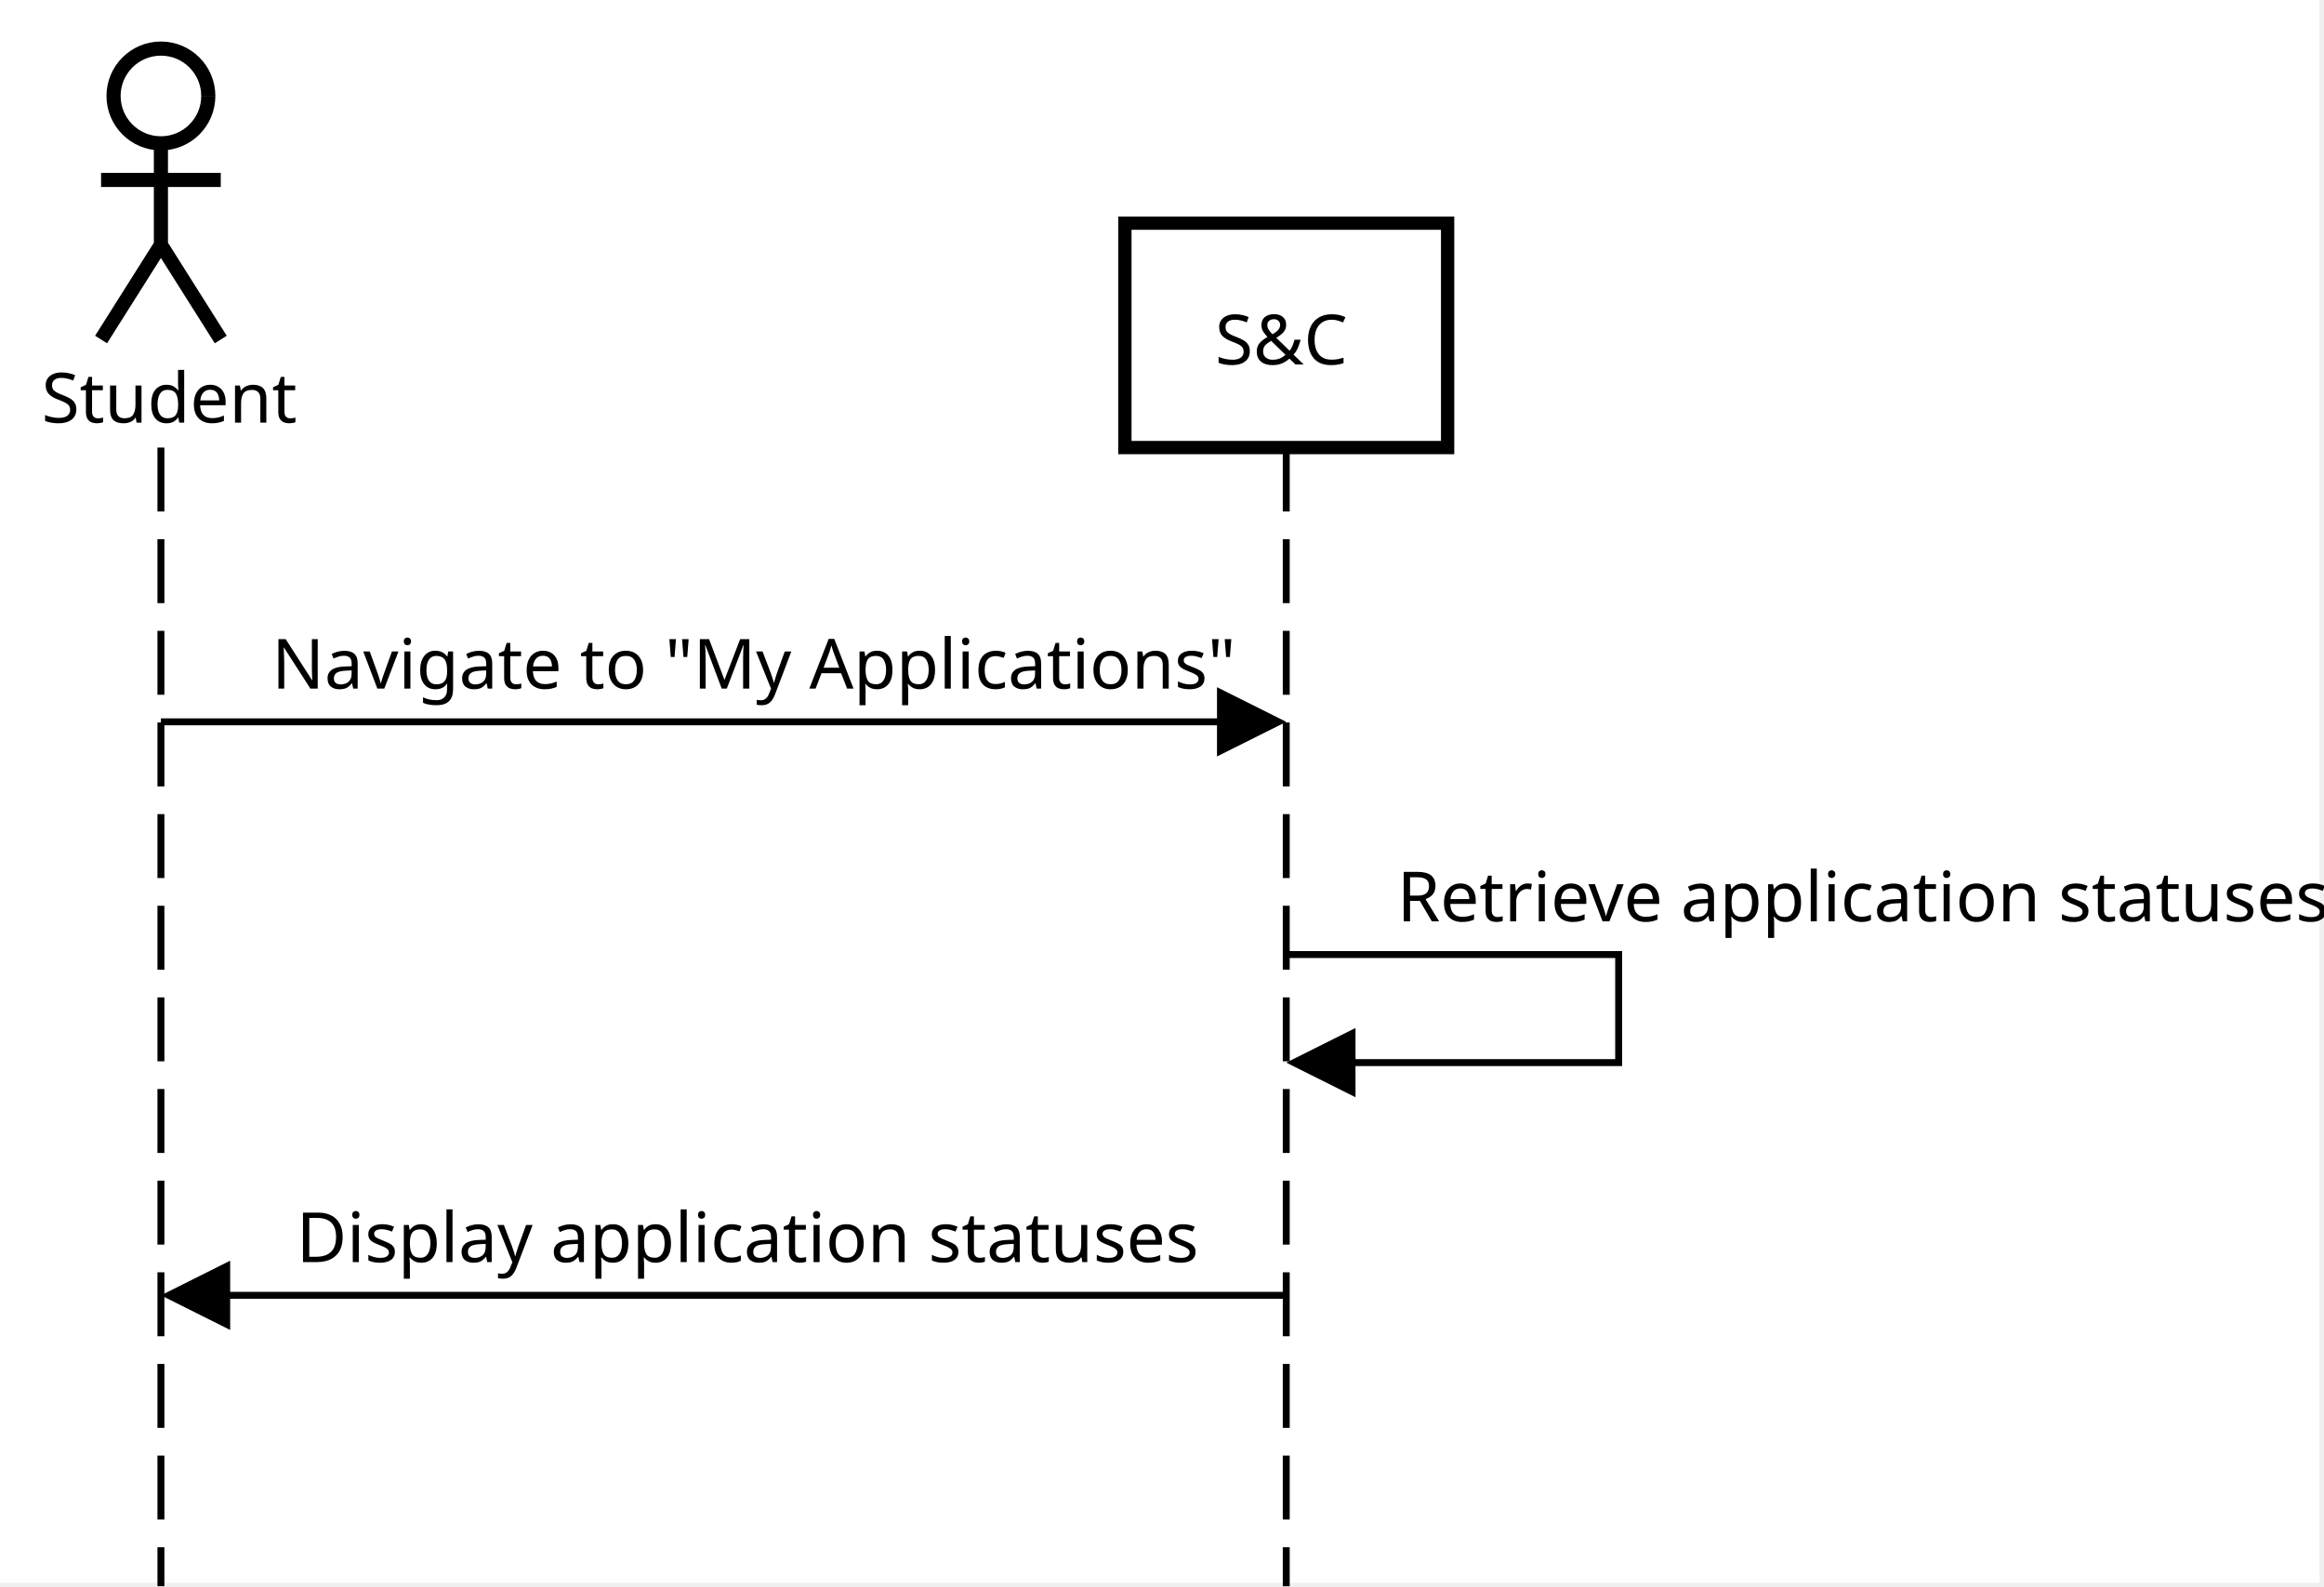
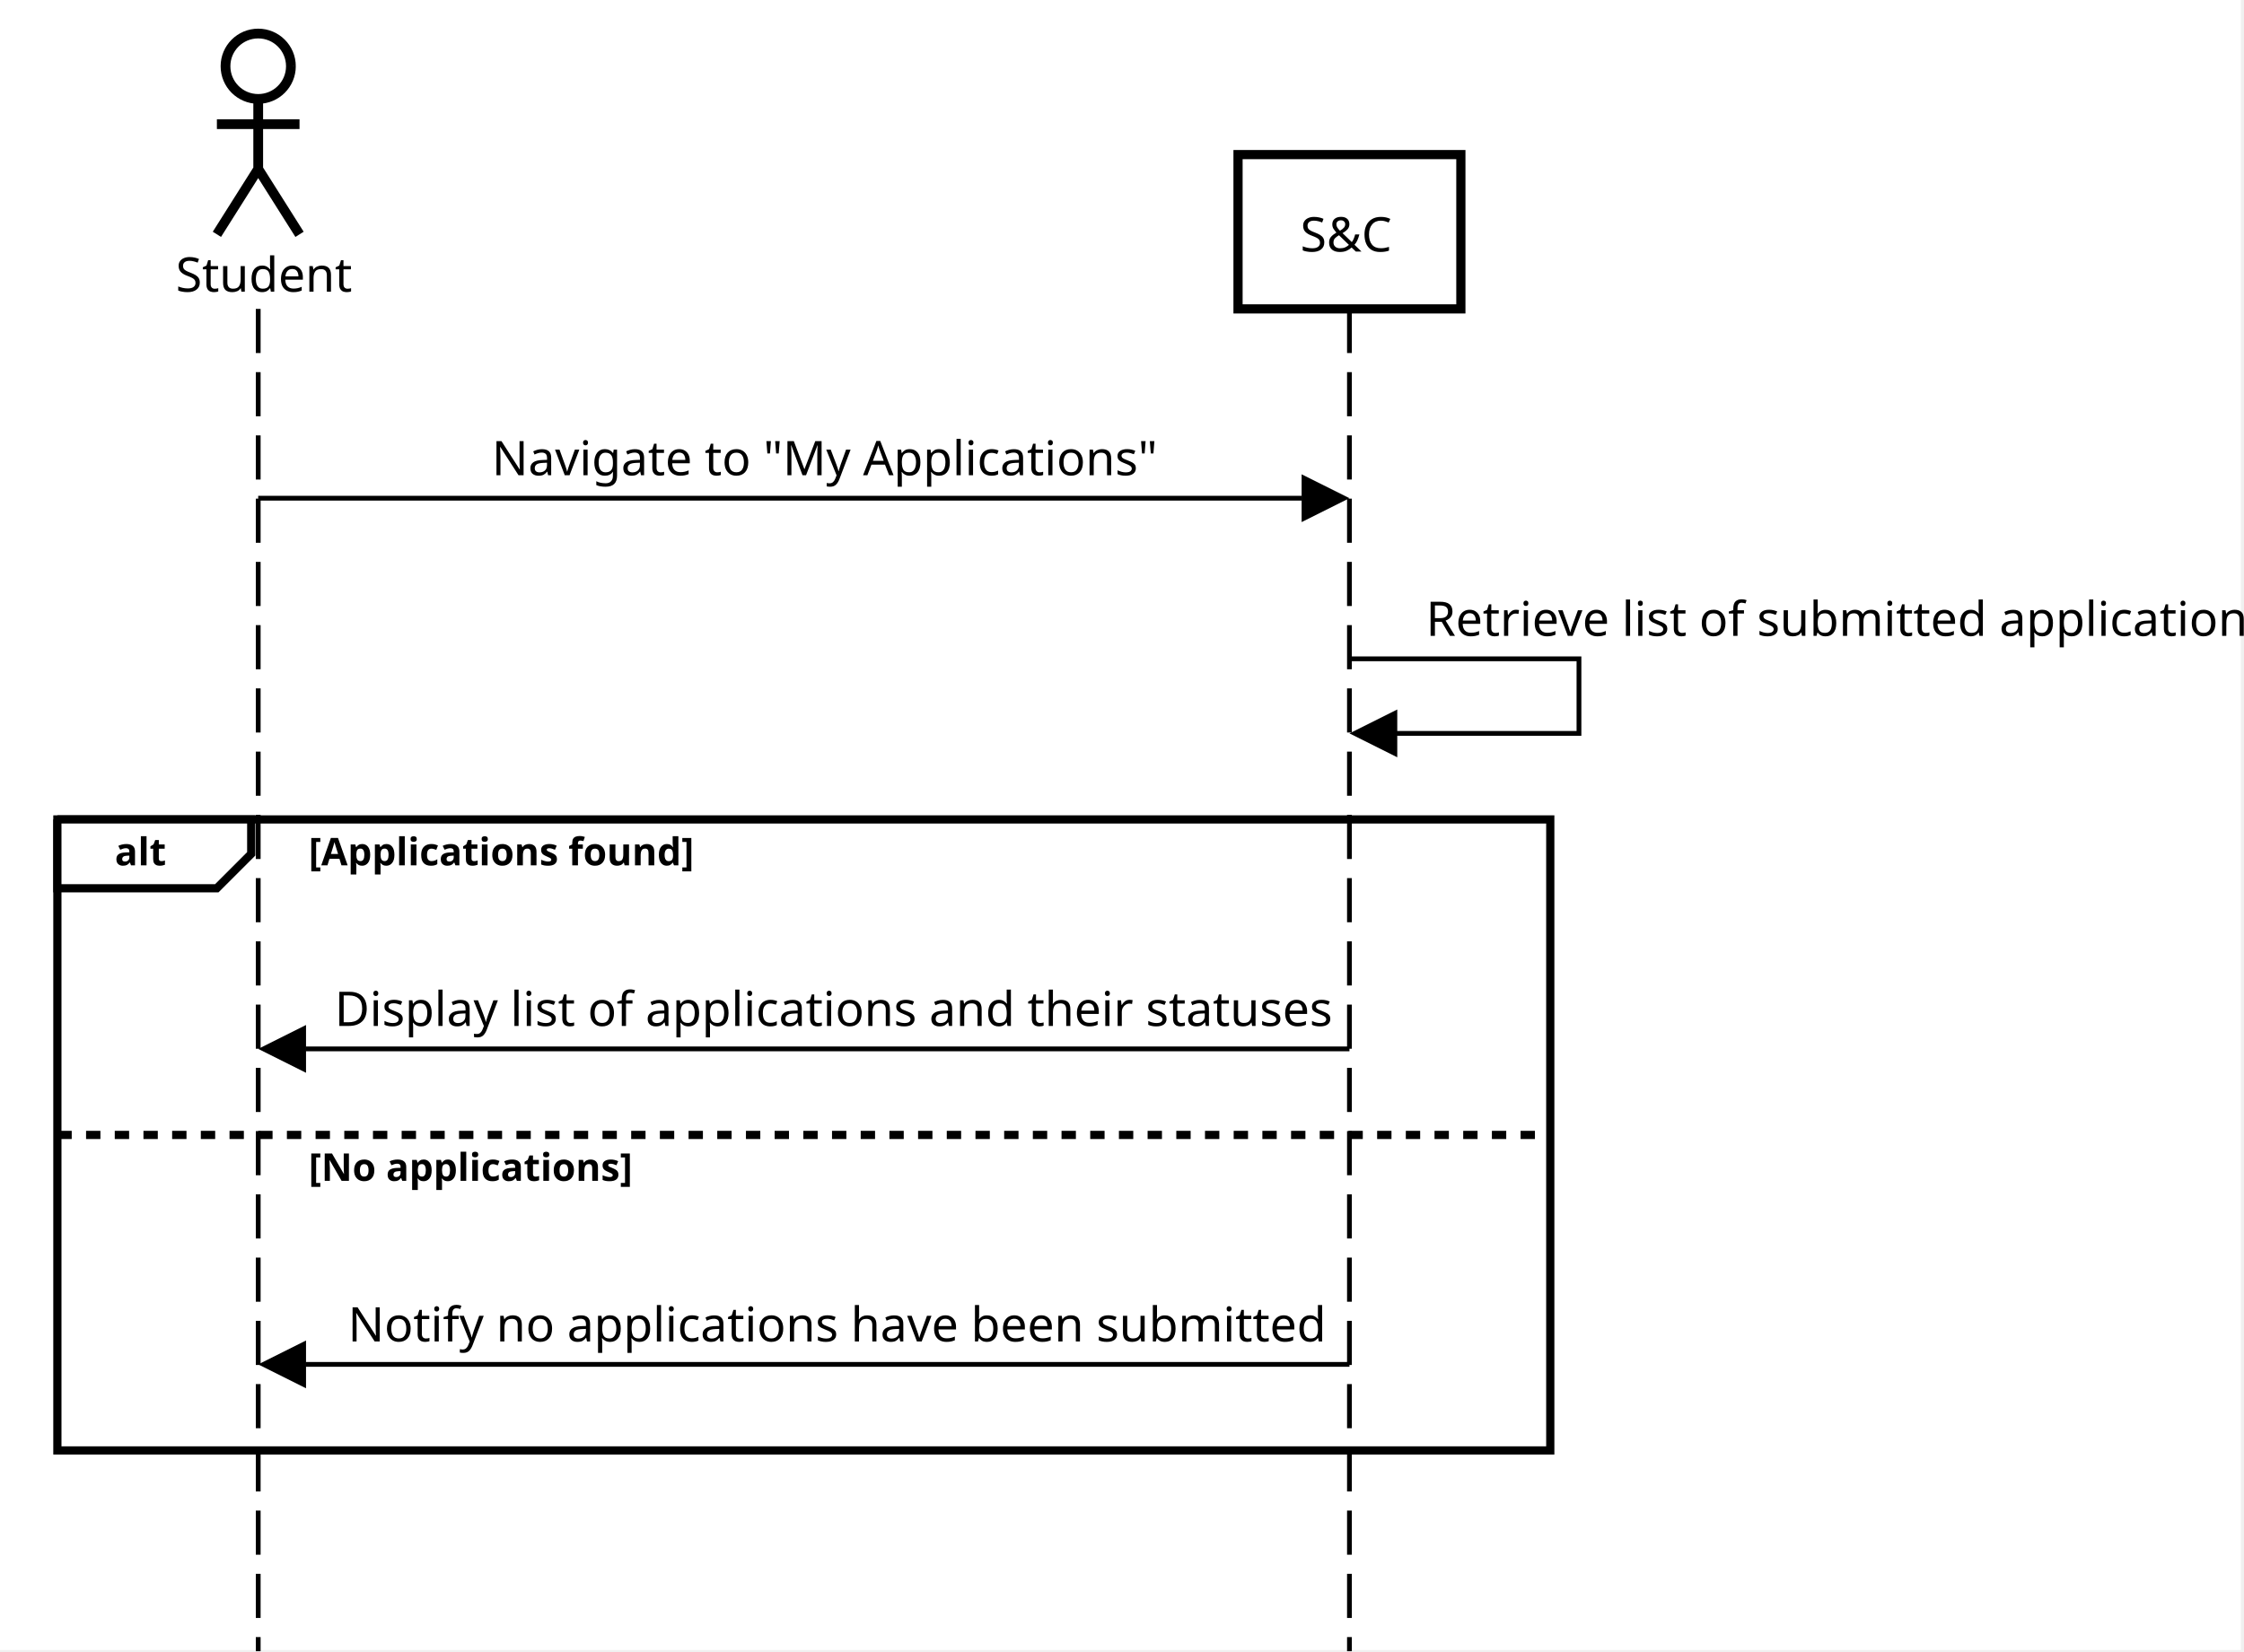
- <svg xmlns="http://www.w3.org/2000/svg" version="1.1" width="491.953" height="335.739">
+ <svg xmlns="http://www.w3.org/2000/svg" version="1.1" width="687.975" height="506.379">
  <defs />
  <g>
    <g />
    <g />
    <g />
    <g />
    <g />
    <g />
    <g />
    <g />
    <g />
    <g />
    <g />
    <g />
    <g />
    <g />
    <g />
    <g />
    <g />
    <g />
    <g />
    <g />
+     <g />
+     <g />
+     <g />
+     <g />
+     <g />
+     <g />
+     <g />
+     <g />
+     <g />
+     <g />
+     <g />
+     <g />
+     <g />
+     <g />
+     <g />
+     <g />
+     <g />
+     <g />
+     <g />
+     <g />
+     <g />
+     <g />
+     <g />
+     <g />
+     <g />
+     <g />
    <g>
-       <rect fill="white" stroke="none" x="0" y="0" width="491" height="335" />
+       <rect fill="white" stroke="none" x="0" y="0" width="687" height="506" />
    </g>
    <g />
    <g>
-       <path fill="none" stroke="black" paint-order="fill stroke markers" d=" M 34.064 94.732 L 34.064 335.739" stroke-miterlimit="10" stroke-width="1.466" stroke-dasharray="13.532,5.864" />
-       <path fill="none" stroke="black" paint-order="fill stroke markers" d=" M 272.278 94.732 L 272.278 335.739" stroke-miterlimit="10" stroke-width="1.466" stroke-dasharray="13.532,5.864" />
+       <path fill="none" stroke="black" paint-order="fill stroke markers" d=" M 79.163 94.732 L 79.163 506.379" stroke-miterlimit="10" stroke-width="1.466" stroke-dasharray="13.532,5.864" />
+       <path fill="none" stroke="black" paint-order="fill stroke markers" d=" M 413.719 94.732 L 413.719 506.379" stroke-miterlimit="10" stroke-width="1.466" stroke-dasharray="13.532,5.864" />
    </g>
    <g>
      <g>
-         <path fill="white" stroke="black" paint-order="fill stroke markers" d=" M 44.092 20.318 A 10.027 10.027 0 1 1 44.092 20.308 M 34.064 30.346 L 34.064 51.808 M 21.398 38.086 L 46.73 38.086 M 34.064 51.808 L 21.398 71.862 M 34.064 51.808 L 46.73 71.862" stroke-miterlimit="10" stroke-width="2.991" stroke-dasharray="" />
+         <path fill="white" stroke="black" paint-order="fill stroke markers" d=" M 89.19 20.318 A 10.027 10.027 0 1 1 89.19 20.308 M 79.163 30.346 L 79.163 51.808 M 66.497 38.086 L 91.829 38.086 M 79.163 51.808 L 66.497 71.862 M 79.163 51.808 L 91.829 71.862" stroke-miterlimit="10" stroke-width="2.991" stroke-dasharray="" />
      </g>
      <g>
        <g />
-         <text fill="black" stroke="none" font-family="sans-serif" font-size="11pt" font-style="normal" font-weight="normal" text-decoration="normal" x="8.796" y="89.454" text-anchor="start" dominant-baseline="alphabetic" xml:space="preserve">Student</text>
+         <text fill="black" stroke="none" font-family="sans-serif" font-size="11pt" font-style="normal" font-weight="normal" text-decoration="normal" x="53.894" y="89.454" text-anchor="start" dominant-baseline="alphabetic" xml:space="preserve">Student</text>
      </g>
      <path fill="none" stroke="none" />
      <g>
-         <path fill="white" stroke="black" paint-order="fill stroke markers" d=" M 238.12 47.234 L 306.437 47.234 L 306.437 94.732 L 238.12 94.732 L 238.12 47.234 Z" stroke-miterlimit="10" stroke-width="2.815" stroke-dasharray="" />
+         <path fill="white" stroke="black" paint-order="fill stroke markers" d=" M 379.56 47.41 L 447.878 47.41 L 447.878 94.732 L 379.56 94.732 L 379.56 47.41 Z" stroke-miterlimit="10" stroke-width="2.815" stroke-dasharray="" />
      </g>
      <g>
-         <g />
-         <text fill="black" stroke="none" font-family="sans-serif" font-size="11pt" font-style="normal" font-weight="normal" text-decoration="normal" x="257.207" y="77.14" text-anchor="start" dominant-baseline="alphabetic" xml:space="preserve">S&amp;C</text>
+         <text fill="black" stroke="none" font-family="sans-serif" font-size="11pt" font-style="normal" font-weight="normal" text-decoration="normal" x="398.647" y="77.14" text-anchor="start" dominant-baseline="alphabetic" xml:space="preserve">S&amp;C</text>
      </g>
    </g>
    <g>
      <g>
-         <rect fill="white" stroke="none" x="54.881" y="129.915" width="196.58" height="22.869" />
-         <text fill="black" stroke="none" font-family="sans-serif" font-size="11pt" font-style="normal" font-weight="normal" text-decoration="normal" x="57.52" y="145.748" text-anchor="start" dominant-baseline="alphabetic" xml:space="preserve">Navigate to "My Applications"</text>
+         <rect fill="white" stroke="none" x="148.151" y="129.915" width="196.58" height="22.869" />
+         <text fill="black" stroke="none" font-family="sans-serif" font-size="11pt" font-style="normal" font-weight="normal" text-decoration="normal" x="150.79" y="145.748" text-anchor="start" dominant-baseline="alphabetic" xml:space="preserve">Navigate to "My Applications"</text>
      </g>
      <g>
-         <path fill="none" stroke="black" paint-order="fill stroke markers" d=" M 34.064 152.784 L 257.794 152.784" stroke-miterlimit="10" stroke-width="1.466" stroke-dasharray="" />
-         <g transform="translate(272.2784,152.7844) translate(-272.2784,-152.7844)">
-           <path fill="black" stroke="none" paint-order="stroke fill markers" d=" M 257.619 145.455 L 272.278 152.784 L 257.619 160.114 Z" />
+         <path fill="none" stroke="black" paint-order="fill stroke markers" d=" M 79.163 152.784 L 399.235 152.784" stroke-miterlimit="10" stroke-width="1.466" stroke-dasharray="" />
+         <g transform="translate(413.7191,152.7844) translate(-413.7191,-152.7844)">
+           <path fill="black" stroke="none" paint-order="stroke fill markers" d=" M 399.059 145.455 L 413.719 152.784 L 399.059 160.114 Z" />
        </g>
      </g>
      <g>
-         <rect fill="white" stroke="none" x="293.095" y="179.172" width="192.7" height="22.869" />
-         <text fill="black" stroke="none" font-family="sans-serif" font-size="11pt" font-style="normal" font-weight="normal" text-decoration="normal" x="295.734" y="195.005" text-anchor="start" dominant-baseline="alphabetic" xml:space="preserve">Retrieve application statuses</text>
+         <rect fill="white" stroke="none" x="434.536" y="179.172" width="247.282" height="22.869" />
+         <text fill="black" stroke="none" font-family="sans-serif" font-size="11pt" font-style="normal" font-weight="normal" text-decoration="normal" x="437.175" y="195.005" text-anchor="start" dominant-baseline="alphabetic" xml:space="preserve">Retrieve list of submitted applications</text>
      </g>
      <g>
-         <path fill="none" stroke="black" paint-order="fill stroke markers" d=" M 272.278 202.041 L 342.645 202.041 L 342.645 224.911 L 286.762 224.911" stroke-miterlimit="10" stroke-width="1.466" stroke-dasharray="" />
-         <g transform="translate(272.2784,224.9106) translate(-272.2784,-224.9106)">
-           <path fill="black" stroke="none" paint-order="stroke fill markers" d=" M 286.938 217.581 L 272.278 224.911 L 286.938 232.241 Z" />
+         <path fill="none" stroke="black" paint-order="fill stroke markers" d=" M 413.719 202.041 L 484.086 202.041 L 484.086 224.911 L 428.203 224.911" stroke-miterlimit="10" stroke-width="1.466" stroke-dasharray="" />
+         <g transform="translate(413.7191,224.9106) translate(-413.7191,-224.9106)">
+           <path fill="black" stroke="none" paint-order="stroke fill markers" d=" M 428.379 217.581 L 413.719 224.911 L 428.379 232.241 Z" />
        </g>
      </g>
      <g>
-         <rect fill="white" stroke="none" x="60.082" y="251.298" width="186.179" height="22.869" />
-         <text fill="black" stroke="none" font-family="sans-serif" font-size="11pt" font-style="normal" font-weight="normal" text-decoration="normal" x="62.72" y="267.131" text-anchor="start" dominant-baseline="alphabetic" xml:space="preserve">Display application statuses</text>
+         <rect fill="white" stroke="none" x="99.98" y="298.796" width="292.922" height="22.869" />
+         <text fill="black" stroke="none" font-family="sans-serif" font-size="11pt" font-style="normal" font-weight="normal" text-decoration="normal" x="102.619" y="314.629" text-anchor="start" dominant-baseline="alphabetic" xml:space="preserve">Display list of applications and their statuses</text>
      </g>
      <g>
-         <path fill="none" stroke="black" paint-order="fill stroke markers" d=" M 272.278 274.168 L 48.548 274.168" stroke-miterlimit="10" stroke-width="1.466" stroke-dasharray="" />
-         <g transform="translate(34.0643,274.1675) translate(-34.0643,-274.1675)">
-           <path fill="black" stroke="none" paint-order="stroke fill markers" d=" M 48.724 266.838 L 34.064 274.168 L 48.724 281.497 Z" />
+         <path fill="none" stroke="black" paint-order="fill stroke markers" d=" M 413.719 321.665 L 93.647 321.665" stroke-miterlimit="10" stroke-width="1.466" stroke-dasharray="" />
+         <g transform="translate(79.16291,321.6653) translate(-79.16291,-321.6653)">
+           <path fill="black" stroke="none" paint-order="stroke fill markers" d=" M 93.823 314.335 L 79.163 321.665 L 93.823 328.995 Z" />
        </g>
      </g>
+       <g>
+         <rect fill="white" stroke="none" x="104.038" y="395.551" width="284.805" height="22.869" />
+         <text fill="black" stroke="none" font-family="sans-serif" font-size="11pt" font-style="normal" font-weight="normal" text-decoration="normal" x="106.677" y="411.383" text-anchor="start" dominant-baseline="alphabetic" xml:space="preserve">Notify no applications have been submitted</text>
+       </g>
+       <g>
+         <path fill="none" stroke="black" paint-order="fill stroke markers" d=" M 413.719 418.42 L 93.647 418.42" stroke-miterlimit="10" stroke-width="1.466" stroke-dasharray="" />
+         <g transform="translate(79.16291,418.4199) translate(-79.16291,-418.4199)">
+           <path fill="black" stroke="none" paint-order="stroke fill markers" d=" M 93.823 411.09 L 79.163 418.42 L 93.823 425.75 Z" />
+         </g>
+       </g>
+       <g>
+         <g />
+         <path fill="none" stroke="black" paint-order="fill stroke markers" d=" M 17.592 251.298 L 475.29 251.298 L 475.29 444.808 L 17.592 444.808 L 17.592 251.298 Z" stroke-miterlimit="10" stroke-width="2.513" stroke-dasharray="" />
+         <path fill="white" stroke="black" paint-order="fill stroke markers" d=" M 17.592 251.298 L 17.592 272.408 L 66.464 272.408 L 77.019 261.853 L 77.019 251.298 L 17.592 251.298" stroke-miterlimit="10" stroke-width="2.513" stroke-dasharray="" />
+         <text fill="black" stroke="none" font-family="sans-serif" font-size="8.8pt" font-style="normal" font-weight="bold" text-decoration="normal" x="35.184" y="265.372" text-anchor="start" dominant-baseline="alphabetic" xml:space="preserve">alt</text>
+         <g>
+           <rect fill="white" stroke="none" x="91.972" y="252.706" width="119.301" height="18.295" />
+         </g>
+         <text fill="black" stroke="none" font-family="sans-serif" font-size="8.8pt" font-style="normal" font-weight="bold" text-decoration="normal" x="94.611" y="265.372" text-anchor="start" dominant-baseline="alphabetic" xml:space="preserve">[Applications found]</text>
+         <g>
+           <path fill="none" stroke="black" paint-order="fill stroke markers" d=" M 17.592 348.053 L 475.29 348.053" stroke-miterlimit="10" stroke-width="2.513" stroke-dasharray="4.398" />
+         </g>
+         <g />
+         <g>
+           <rect fill="white" stroke="none" x="91.972" y="349.46" width="100.423" height="18.295" />
+         </g>
+         <text fill="black" stroke="none" font-family="sans-serif" font-size="8.8pt" font-style="normal" font-weight="bold" text-decoration="normal" x="94.611" y="362.126" text-anchor="start" dominant-baseline="alphabetic" xml:space="preserve">[No applications]</text>
+       </g>
+       <g />
    </g>
-     <g />
    <g />
  </g>
</svg>
